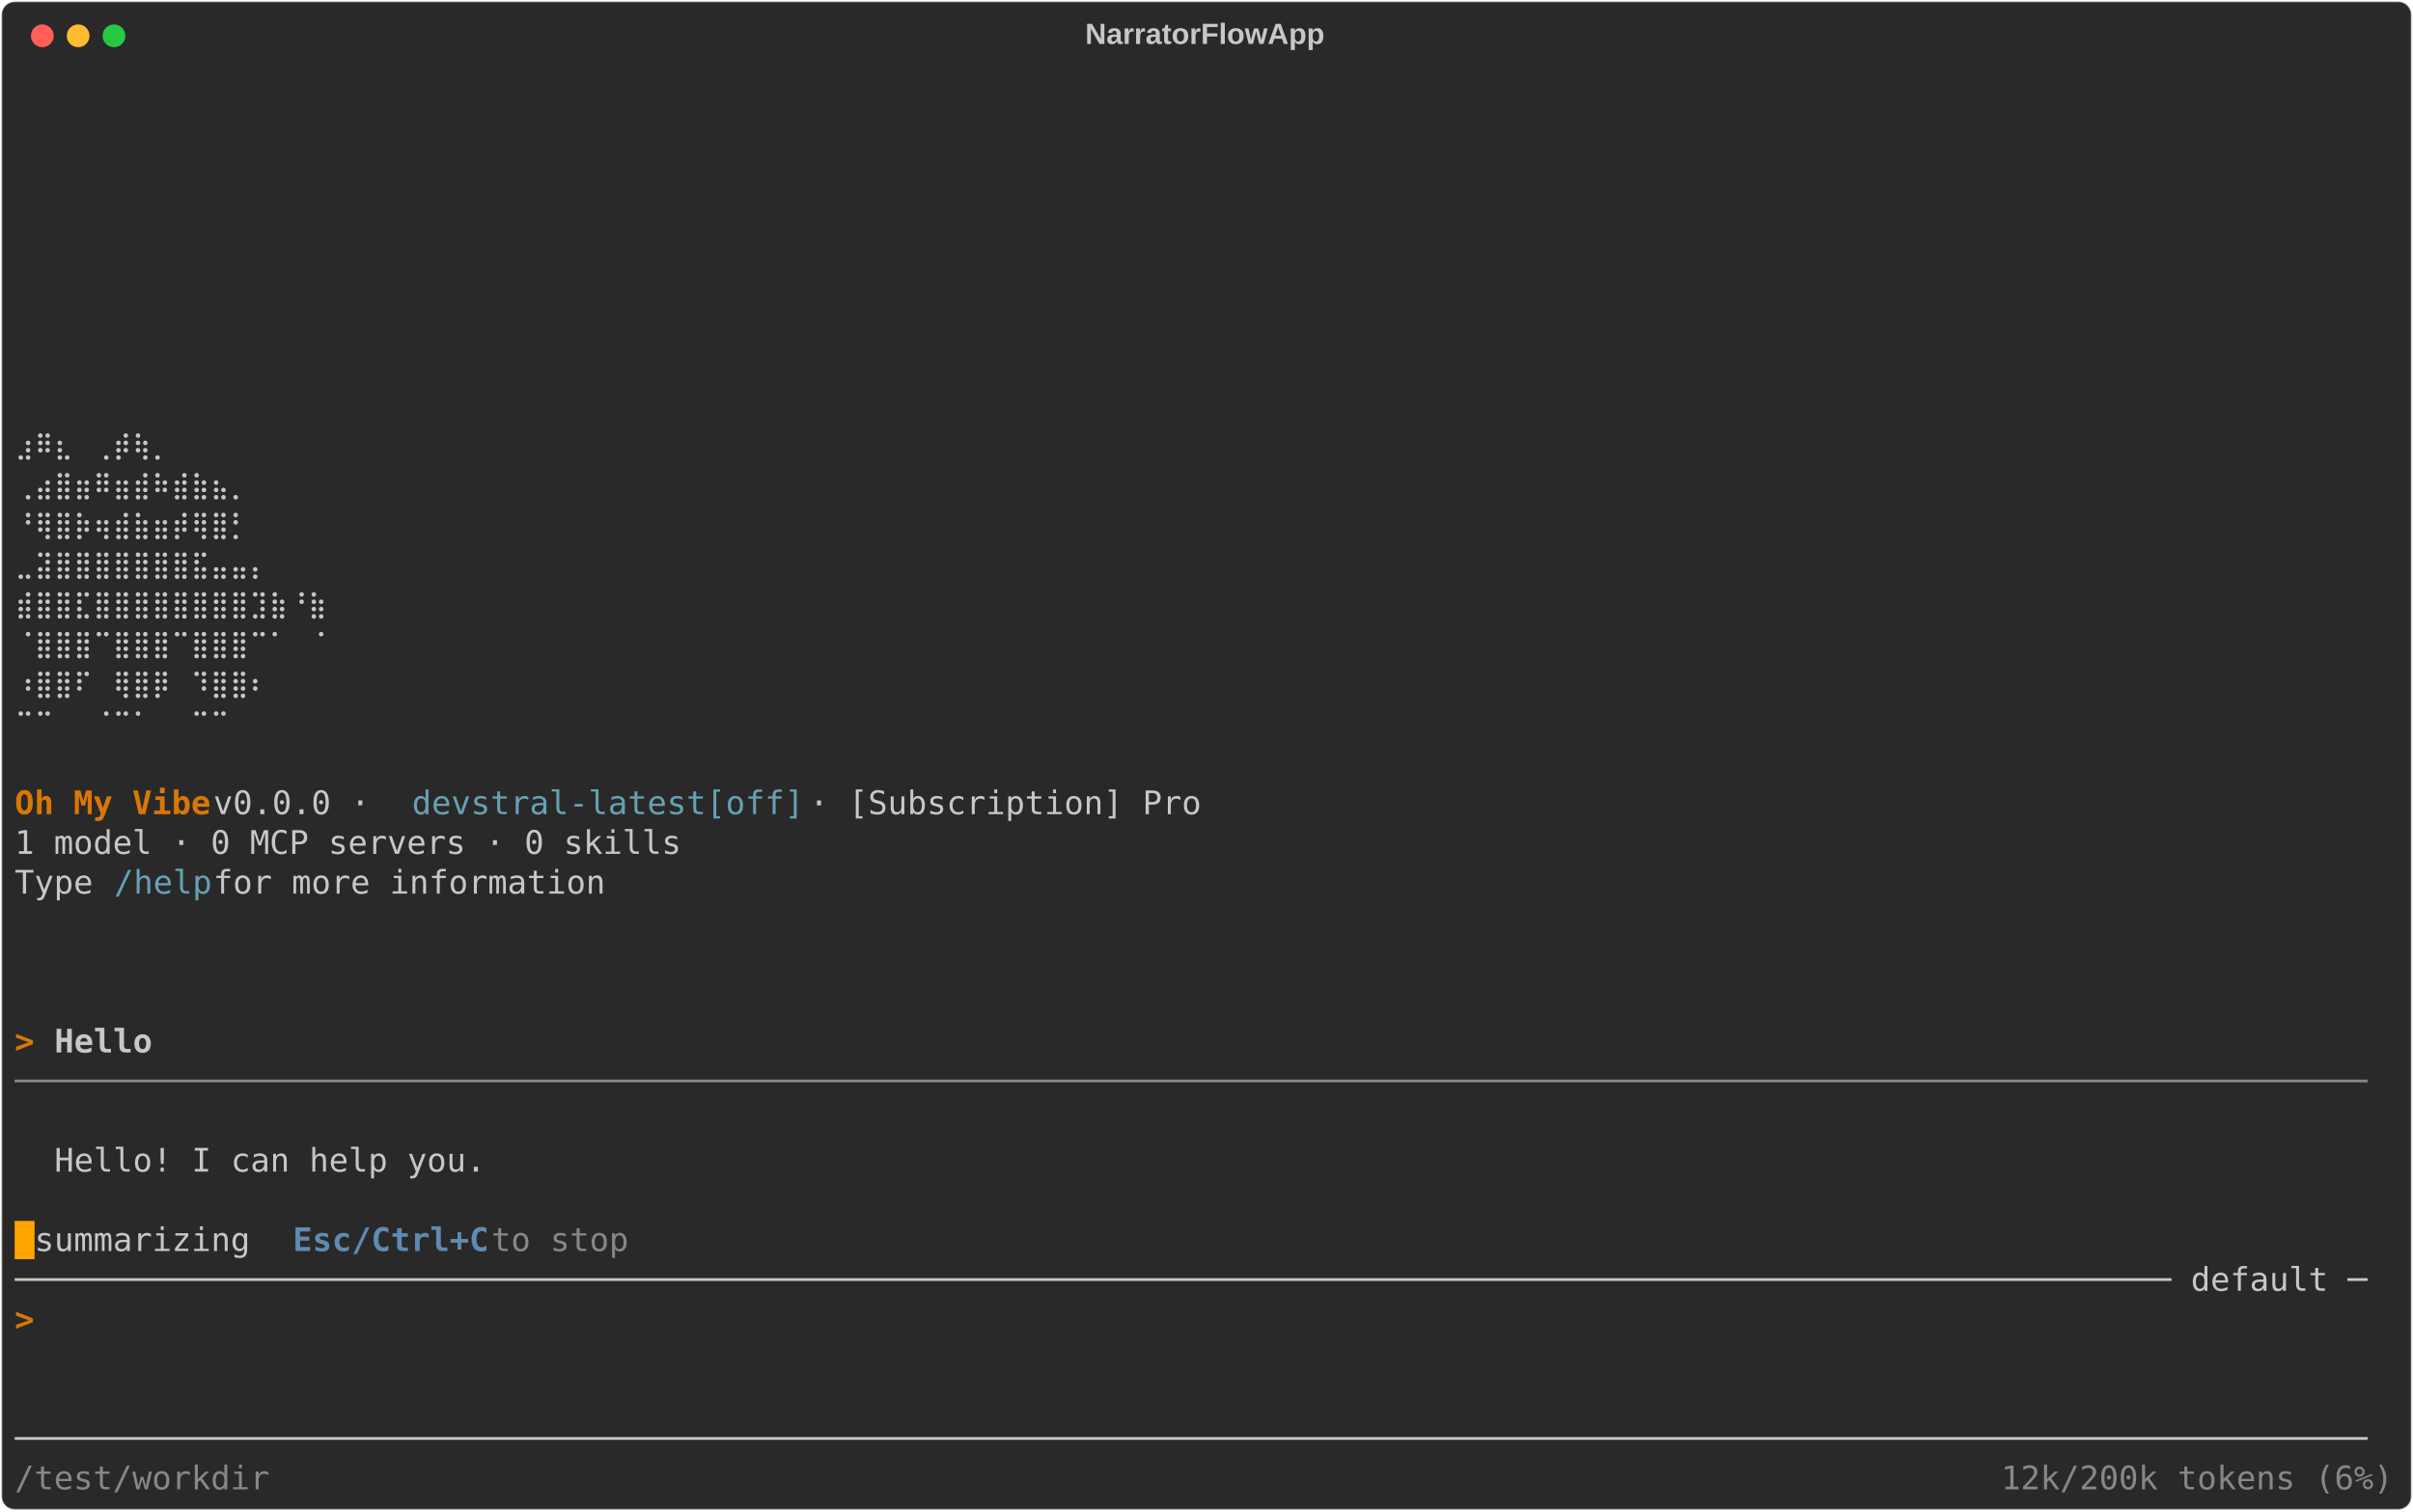
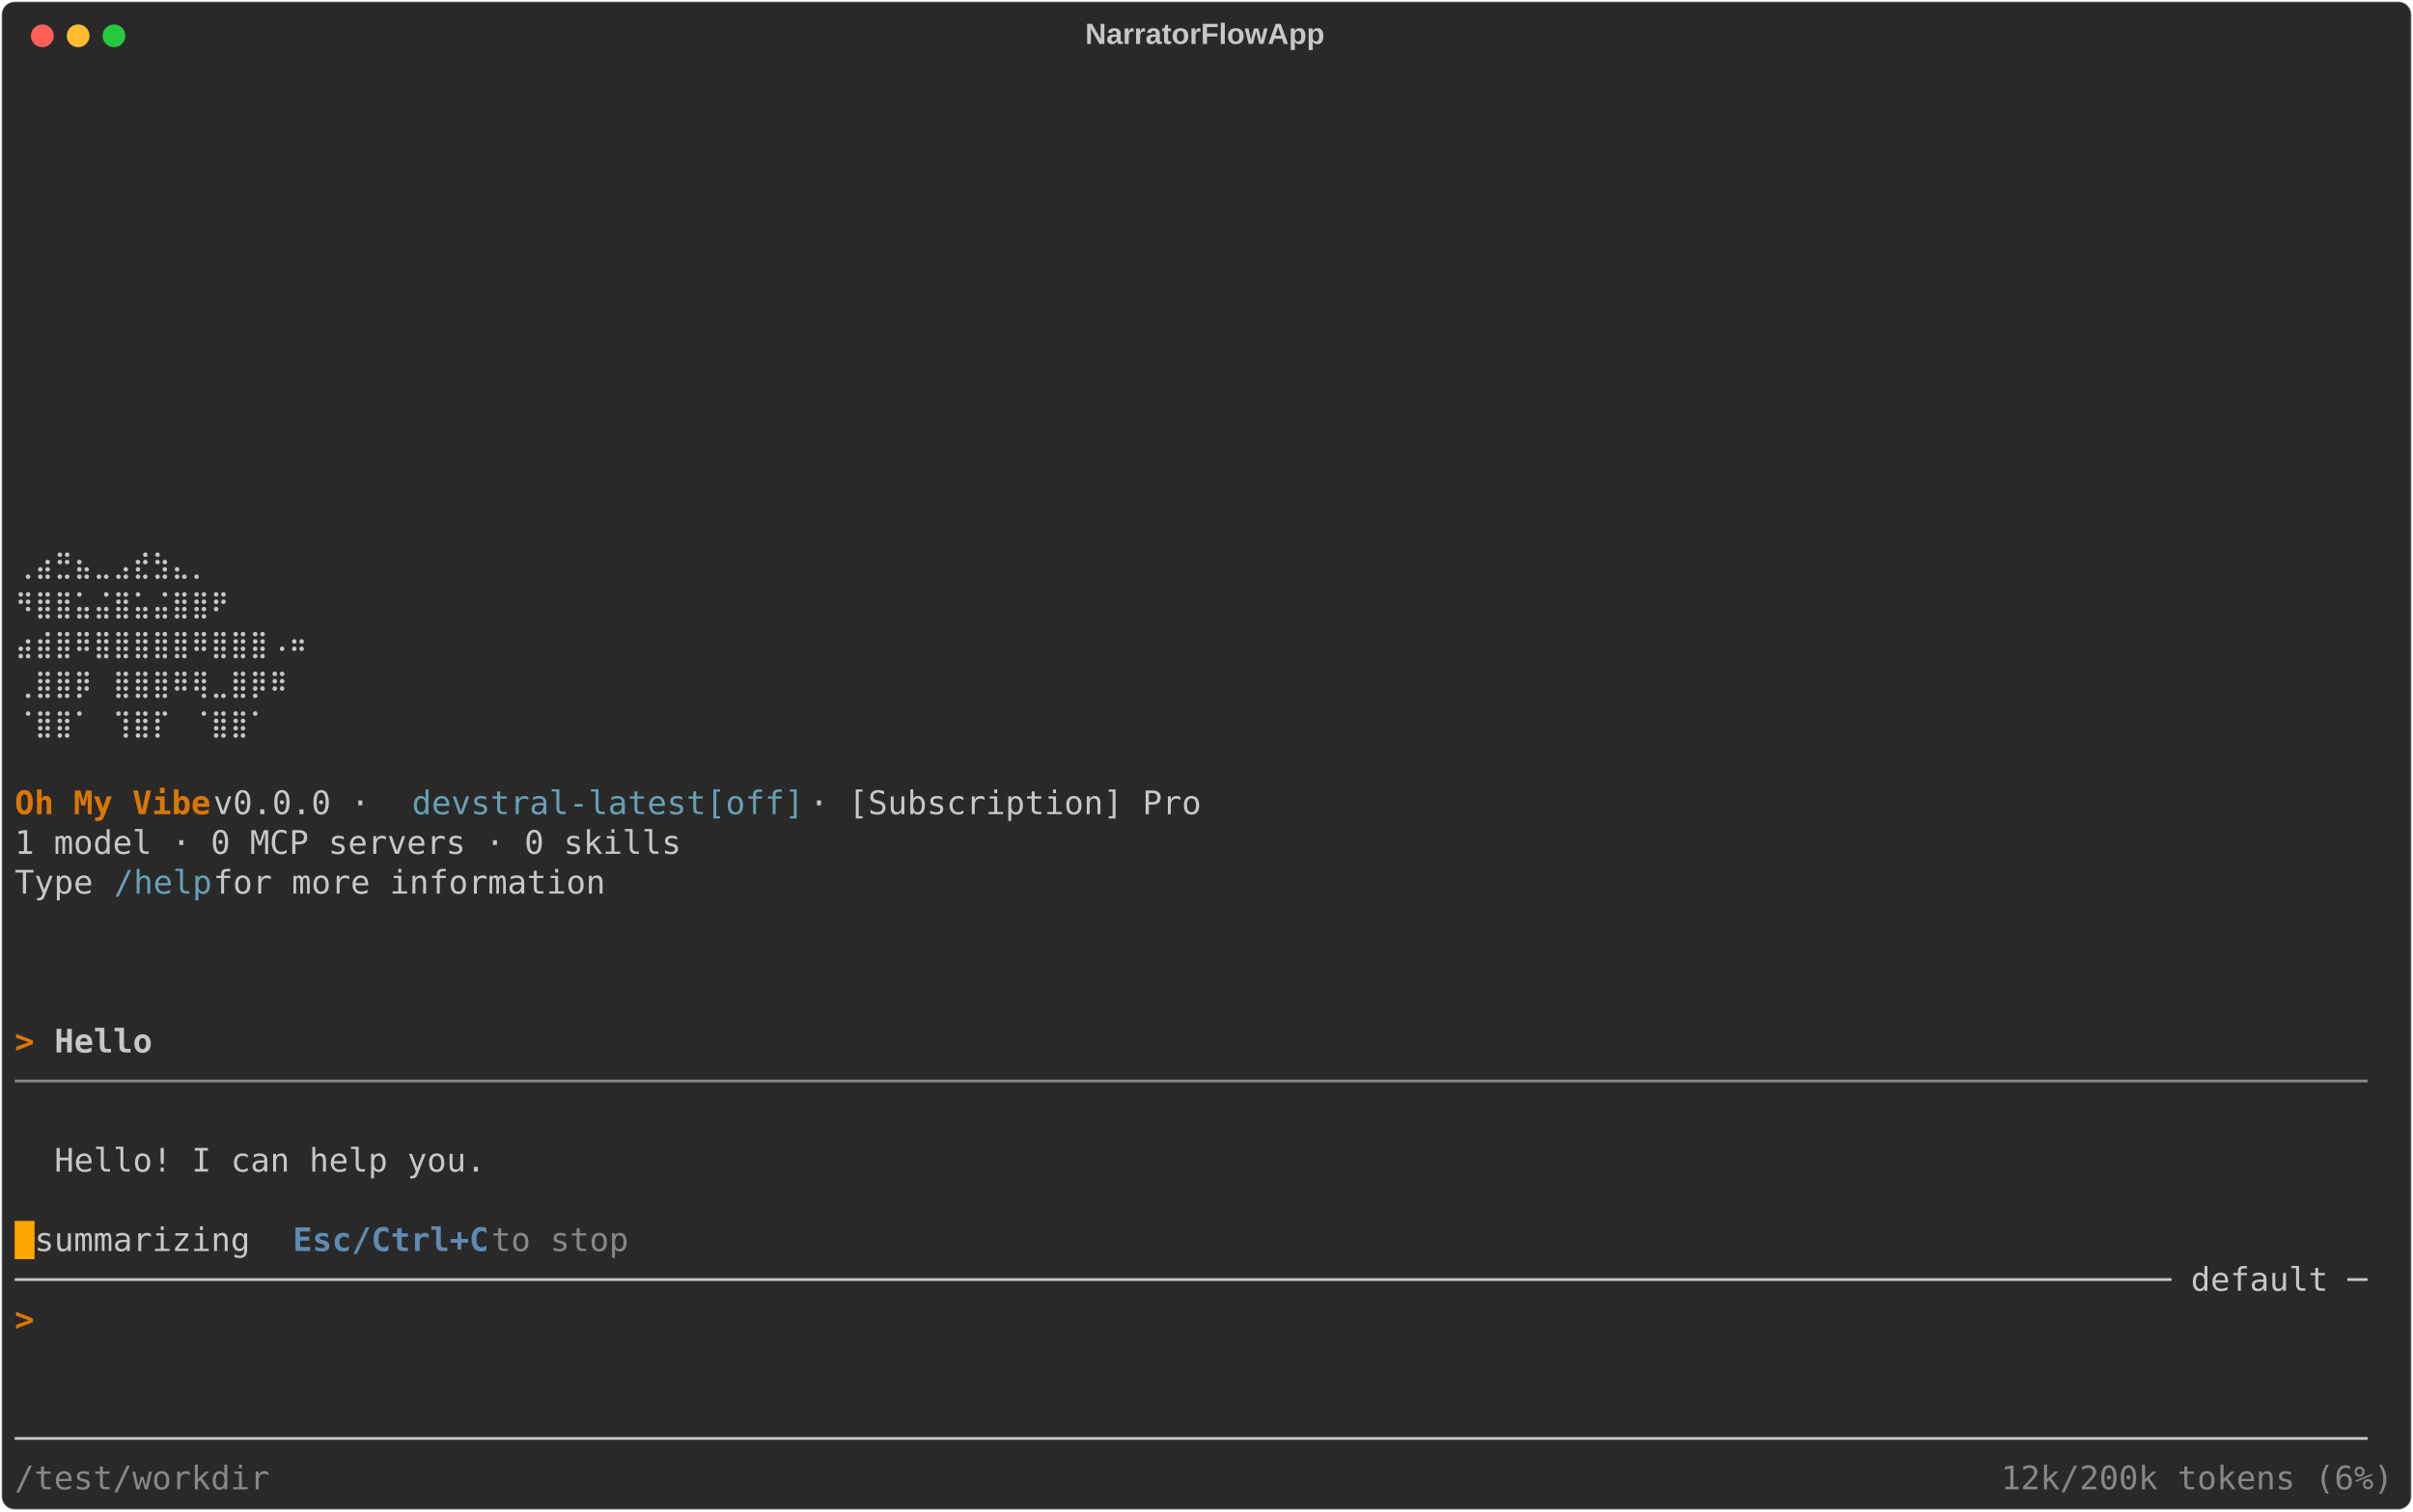
<svg xmlns="http://www.w3.org/2000/svg" class="rich-terminal" viewBox="0 0 1482 928.4">
  <style>

    @font-face {
        font-family: "Fira Code";
        src: local("FiraCode-Regular"),
                url("https://cdnjs.cloudflare.com/ajax/libs/firacode/6.2.0/woff2/FiraCode-Regular.woff2") format("woff2"),
                url("https://cdnjs.cloudflare.com/ajax/libs/firacode/6.2.0/woff/FiraCode-Regular.woff") format("woff");
        font-style: normal;
        font-weight: 400;
    }
    @font-face {
        font-family: "Fira Code";
        src: local("FiraCode-Bold"),
                url("https://cdnjs.cloudflare.com/ajax/libs/firacode/6.2.0/woff2/FiraCode-Bold.woff2") format("woff2"),
                url("https://cdnjs.cloudflare.com/ajax/libs/firacode/6.2.0/woff/FiraCode-Bold.woff") format("woff");
        font-style: bold;
        font-weight: 700;
    }

    .terminal-matrix {
        font-family: Fira Code, monospace;
        font-size: 20px;
        line-height: 24.4px;
        font-variant-east-asian: full-width;
    }

    .terminal-title {
        font-size: 18px;
        font-weight: bold;
        font-family: arial;
    }

    .terminal-r1 { fill: #c5c8c6 }
.terminal-r2 { fill: #d97706;font-weight: bold }
.terminal-r3 { fill: #68a0b3 }
.terminal-r4 { fill: #c5c8c6;font-weight: bold }
.terminal-r5 { fill: #868887 }
.terminal-r6 { fill: #ffa500;font-weight: bold }
.terminal-r7 { fill: #608ab1;font-weight: bold }
    </style>
  <defs>
    <clipPath id="terminal-clip-terminal">
      <rect x="0" y="0" width="1463.0" height="877.4" />
    </clipPath>
    <clipPath id="terminal-line-0">
      <rect x="0" y="1.5" width="1464" height="24.65" />
    </clipPath>
    <clipPath id="terminal-line-1">
      <rect x="0" y="25.9" width="1464" height="24.65" />
    </clipPath>
    <clipPath id="terminal-line-2">
      <rect x="0" y="50.3" width="1464" height="24.65" />
    </clipPath>
    <clipPath id="terminal-line-3">
      <rect x="0" y="74.7" width="1464" height="24.65" />
    </clipPath>
    <clipPath id="terminal-line-4">
      <rect x="0" y="99.1" width="1464" height="24.65" />
    </clipPath>
    <clipPath id="terminal-line-5">
      <rect x="0" y="123.5" width="1464" height="24.65" />
    </clipPath>
    <clipPath id="terminal-line-6">
      <rect x="0" y="147.9" width="1464" height="24.65" />
    </clipPath>
    <clipPath id="terminal-line-7">
      <rect x="0" y="172.3" width="1464" height="24.65" />
    </clipPath>
    <clipPath id="terminal-line-8">
      <rect x="0" y="196.7" width="1464" height="24.65" />
    </clipPath>
    <clipPath id="terminal-line-9">
      <rect x="0" y="221.1" width="1464" height="24.65" />
    </clipPath>
    <clipPath id="terminal-line-10">
      <rect x="0" y="245.5" width="1464" height="24.65" />
    </clipPath>
    <clipPath id="terminal-line-11">
      <rect x="0" y="269.9" width="1464" height="24.65" />
    </clipPath>
    <clipPath id="terminal-line-12">
      <rect x="0" y="294.3" width="1464" height="24.65" />
    </clipPath>
    <clipPath id="terminal-line-13">
      <rect x="0" y="318.7" width="1464" height="24.65" />
    </clipPath>
    <clipPath id="terminal-line-14">
      <rect x="0" y="343.1" width="1464" height="24.65" />
    </clipPath>
    <clipPath id="terminal-line-15">
      <rect x="0" y="367.5" width="1464" height="24.65" />
    </clipPath>
    <clipPath id="terminal-line-16">
      <rect x="0" y="391.9" width="1464" height="24.65" />
    </clipPath>
    <clipPath id="terminal-line-17">
      <rect x="0" y="416.3" width="1464" height="24.65" />
    </clipPath>
    <clipPath id="terminal-line-18">
      <rect x="0" y="440.7" width="1464" height="24.65" />
    </clipPath>
    <clipPath id="terminal-line-19">
      <rect x="0" y="465.1" width="1464" height="24.65" />
    </clipPath>
    <clipPath id="terminal-line-20">
      <rect x="0" y="489.5" width="1464" height="24.65" />
    </clipPath>
    <clipPath id="terminal-line-21">
      <rect x="0" y="513.9" width="1464" height="24.65" />
    </clipPath>
    <clipPath id="terminal-line-22">
      <rect x="0" y="538.3" width="1464" height="24.65" />
    </clipPath>
    <clipPath id="terminal-line-23">
      <rect x="0" y="562.7" width="1464" height="24.65" />
    </clipPath>
    <clipPath id="terminal-line-24">
      <rect x="0" y="587.1" width="1464" height="24.65" />
    </clipPath>
    <clipPath id="terminal-line-25">
      <rect x="0" y="611.5" width="1464" height="24.65" />
    </clipPath>
    <clipPath id="terminal-line-26">
      <rect x="0" y="635.9" width="1464" height="24.65" />
    </clipPath>
    <clipPath id="terminal-line-27">
      <rect x="0" y="660.3" width="1464" height="24.65" />
    </clipPath>
    <clipPath id="terminal-line-28">
      <rect x="0" y="684.7" width="1464" height="24.65" />
    </clipPath>
    <clipPath id="terminal-line-29">
      <rect x="0" y="709.1" width="1464" height="24.65" />
    </clipPath>
    <clipPath id="terminal-line-30">
      <rect x="0" y="733.5" width="1464" height="24.65" />
    </clipPath>
    <clipPath id="terminal-line-31">
      <rect x="0" y="757.9" width="1464" height="24.65" />
    </clipPath>
    <clipPath id="terminal-line-32">
      <rect x="0" y="782.3" width="1464" height="24.65" />
    </clipPath>
    <clipPath id="terminal-line-33">
      <rect x="0" y="806.7" width="1464" height="24.65" />
    </clipPath>
    <clipPath id="terminal-line-34">
      <rect x="0" y="831.1" width="1464" height="24.65" />
    </clipPath>
  </defs>
  <rect fill="#292929" stroke="rgba(255,255,255,0.35)" stroke-width="1" x="1" y="1" width="1480" height="926.4" rx="8" />
  <text class="terminal-title" fill="#c5c8c6" text-anchor="middle" x="740" y="27">NarratorFlowApp</text>
  <g transform="translate(26,22)">
    <circle cx="0" cy="0" r="7" fill="#ff5f57" />
    <circle cx="22" cy="0" r="7" fill="#febc2e" />
    <circle cx="44" cy="0" r="7" fill="#28c840" />
  </g>
  <g transform="translate(9, 41)" clip-path="url(#terminal-clip-terminal)">
    <g class="terminal-matrix">
      <text class="terminal-r1" x="1464" y="20" textLength="12.2" clip-path="url(#terminal-line-0)">
</text>
      <text class="terminal-r1" x="1464" y="44.4" textLength="12.2" clip-path="url(#terminal-line-1)">
</text>
      <text class="terminal-r1" x="1464" y="68.8" textLength="12.2" clip-path="url(#terminal-line-2)">
</text>
      <text class="terminal-r1" x="1464" y="93.2" textLength="12.2" clip-path="url(#terminal-line-3)">
</text>
      <text class="terminal-r1" x="1464" y="117.6" textLength="12.2" clip-path="url(#terminal-line-4)">
</text>
      <text class="terminal-r1" x="1464" y="142" textLength="12.2" clip-path="url(#terminal-line-5)">
</text>
      <text class="terminal-r1" x="1464" y="166.4" textLength="12.2" clip-path="url(#terminal-line-6)">
</text>
      <text class="terminal-r1" x="1464" y="190.8" textLength="12.2" clip-path="url(#terminal-line-7)">
</text>
      <text class="terminal-r1" x="1464" y="215.2" textLength="12.2" clip-path="url(#terminal-line-8)">
</text>
-       <text class="terminal-r1" x="0" y="239.6" textLength="219.6" clip-path="url(#terminal-line-9)">   ⣰⠿⣆ ⢀⡾⢷⡀       </text>
      <text class="terminal-r1" x="1464" y="239.6" textLength="12.2" clip-path="url(#terminal-line-9)">
</text>
-       <text class="terminal-r1" x="0" y="264" textLength="219.6" clip-path="url(#terminal-line-10)"> ⢀⣴⣿⣶⠿⣶⣾⠷⣾⣷⣦⡀     </text>
      <text class="terminal-r1" x="1464" y="264" textLength="12.2" clip-path="url(#terminal-line-10)">
</text>
-       <text class="terminal-r1" x="0" y="288.4" textLength="219.6" clip-path="url(#terminal-line-11)"> ⠘⢿⣿⡷⢶⣾⣷⣶⡾⢿⣿⡃     </text>
      <text class="terminal-r1" x="1464" y="288.4" textLength="12.2" clip-path="url(#terminal-line-11)">
</text>
-       <text class="terminal-r1" x="0" y="312.8" textLength="219.6" clip-path="url(#terminal-line-12)">  ⣀⣽⣿⣿⣿⣿⣿⣿⣿⣯⣤⣤⡄   </text>
+       <text class="terminal-r1" x="0" y="312.8" textLength="219.6" clip-path="url(#terminal-line-12)">  ⢀⣴⣛⣦⣀⣠⣞⣳⣄⡀      </text>
      <text class="terminal-r1" x="1464" y="312.8" textLength="12.2" clip-path="url(#terminal-line-12)">
</text>
-       <text class="terminal-r1" x="0" y="337.2" textLength="219.6" clip-path="url(#terminal-line-13)"> ⣾⣿⣿⣏⣿⣿⣿⣿⣿⣿⣿⣿⣹⣷⠘⣷ </text>
+       <text class="terminal-r1" x="0" y="337.2" textLength="219.6" clip-path="url(#terminal-line-13)">  ⠻⣿⣿⣥⣬⣿⣥⣬⣿⣿⠟     </text>
      <text class="terminal-r1" x="1464" y="337.2" textLength="12.2" clip-path="url(#terminal-line-13)">
</text>
-       <text class="terminal-r1" x="0" y="361.6" textLength="219.6" clip-path="url(#terminal-line-14)"> ⠈⣿⣿⣿⠉⣿⣿⣿⠉⣿⣿⣿⠉⠁ ⠈ </text>
+       <text class="terminal-r1" x="0" y="361.6" textLength="219.6" clip-path="url(#terminal-line-14)"> ⣴⣾⣿⠿⣿⣿⣿⣿⣿⠿⣿⣿⣿⠠⠶  </text>
      <text class="terminal-r1" x="1464" y="361.6" textLength="12.2" clip-path="url(#terminal-line-14)">
</text>
-       <text class="terminal-r1" x="0" y="386" textLength="219.6" clip-path="url(#terminal-line-15)"> ⠰⣿⣿⠏ ⢿⣿⡿ ⠹⣿⣿⠆    </text>
+       <text class="terminal-r1" x="0" y="386" textLength="219.6" clip-path="url(#terminal-line-15)">⢀⣿⣿⡿ ⣿⣿⣿⠿⢿⣀⣿⡿⠿    </text>
      <text class="terminal-r1" x="1464" y="386" textLength="12.2" clip-path="url(#terminal-line-15)">
</text>
-       <text class="terminal-r1" x="0" y="410.4" textLength="219.6" clip-path="url(#terminal-line-16)">  ⠉⠉  ⠈⠉⠁  ⠉⠉     </text>
+       <text class="terminal-r1" x="0" y="410.4" textLength="219.6" clip-path="url(#terminal-line-16)">⠈⣿⣿⠁ ⢹⣿⡏ ⠈⣿⣿⠁     </text>
      <text class="terminal-r1" x="1464" y="410.4" textLength="12.2" clip-path="url(#terminal-line-16)">
</text>
      <text class="terminal-r1" x="1464" y="434.8" textLength="12.2" clip-path="url(#terminal-line-17)">
</text>
      <text class="terminal-r2" x="0" y="459.2" textLength="122" clip-path="url(#terminal-line-18)">Oh My Vibe</text>
      <text class="terminal-r1" x="122" y="459.2" textLength="122" clip-path="url(#terminal-line-18)"> v0.0.0 · </text>
      <text class="terminal-r3" x="244" y="459.2" textLength="244" clip-path="url(#terminal-line-18)">devstral-latest[off]</text>
      <text class="terminal-r1" x="488" y="459.2" textLength="256.2" clip-path="url(#terminal-line-18)"> · [Subscription] Pro</text>
      <text class="terminal-r1" x="1464" y="459.2" textLength="12.2" clip-path="url(#terminal-line-18)">
</text>
      <text class="terminal-r1" x="0" y="483.6" textLength="414.8" clip-path="url(#terminal-line-19)">1 model · 0 MCP servers · 0 skills</text>
      <text class="terminal-r1" x="1464" y="483.6" textLength="12.2" clip-path="url(#terminal-line-19)">
</text>
      <text class="terminal-r1" x="0" y="508" textLength="61" clip-path="url(#terminal-line-20)">Type </text>
      <text class="terminal-r3" x="61" y="508" textLength="61" clip-path="url(#terminal-line-20)">/help</text>
      <text class="terminal-r1" x="122" y="508" textLength="256.2" clip-path="url(#terminal-line-20)"> for more information</text>
      <text class="terminal-r1" x="1464" y="508" textLength="12.2" clip-path="url(#terminal-line-20)">
</text>
      <text class="terminal-r1" x="1464" y="532.4" textLength="12.2" clip-path="url(#terminal-line-21)">
</text>
      <text class="terminal-r1" x="1464" y="556.8" textLength="12.2" clip-path="url(#terminal-line-22)">
</text>
      <text class="terminal-r1" x="1464" y="581.2" textLength="12.2" clip-path="url(#terminal-line-23)">
</text>
      <text class="terminal-r2" x="0" y="605.6" textLength="24.4" clip-path="url(#terminal-line-24)">&gt; </text>
      <text class="terminal-r4" x="24.4" y="605.6" textLength="61" clip-path="url(#terminal-line-24)">Hello</text>
      <text class="terminal-r1" x="1464" y="605.6" textLength="12.2" clip-path="url(#terminal-line-24)">
</text>
      <text class="terminal-r5" x="0" y="630" textLength="1464" clip-path="url(#terminal-line-25)">────────────────────────────────────────────────────────────────────────────────────────────────────────────────────────</text>
      <text class="terminal-r1" x="1464" y="630" textLength="12.2" clip-path="url(#terminal-line-25)">
</text>
      <text class="terminal-r1" x="1464" y="654.4" textLength="12.2" clip-path="url(#terminal-line-26)">
</text>
      <text class="terminal-r1" x="24.4" y="678.8" textLength="268.4" clip-path="url(#terminal-line-27)">Hello! I can help you.</text>
      <text class="terminal-r1" x="1464" y="678.8" textLength="12.2" clip-path="url(#terminal-line-27)">
</text>
      <text class="terminal-r1" x="1464" y="703.2" textLength="12.2" clip-path="url(#terminal-line-28)">
</text>
      <text class="terminal-r6" x="0" y="727.6" textLength="12.2" clip-path="url(#terminal-line-29)">█</text>
      <text class="terminal-r1" x="12.2" y="727.6" textLength="158.6" clip-path="url(#terminal-line-29)"> summarizing </text>
      <text class="terminal-r7" x="170.8" y="727.6" textLength="122" clip-path="url(#terminal-line-29)">Esc/Ctrl+C</text>
      <text class="terminal-r5" x="292.8" y="727.6" textLength="97.6" clip-path="url(#terminal-line-29)"> to stop</text>
      <text class="terminal-r1" x="1464" y="727.6" textLength="12.2" clip-path="url(#terminal-line-29)">
</text>
      <text class="terminal-r1" x="0" y="752" textLength="1464" clip-path="url(#terminal-line-30)">────────────────────────────────────────────────────────────────────────────────────────────────────────────── default ─</text>
      <text class="terminal-r1" x="1464" y="752" textLength="12.2" clip-path="url(#terminal-line-30)">
</text>
      <text class="terminal-r2" x="0" y="776.4" textLength="12.2" clip-path="url(#terminal-line-31)">&gt;</text>
      <text class="terminal-r1" x="1464" y="776.4" textLength="12.2" clip-path="url(#terminal-line-31)">
</text>
      <text class="terminal-r1" x="1464" y="800.8" textLength="12.2" clip-path="url(#terminal-line-32)">
</text>
      <text class="terminal-r1" x="1464" y="825.2" textLength="12.2" clip-path="url(#terminal-line-33)">
</text>
      <text class="terminal-r1" x="0" y="849.6" textLength="1464" clip-path="url(#terminal-line-34)">────────────────────────────────────────────────────────────────────────────────────────────────────────────────────────</text>
      <text class="terminal-r1" x="1464" y="849.6" textLength="12.2" clip-path="url(#terminal-line-34)">
</text>
      <text class="terminal-r5" x="0" y="874" textLength="158.6" clip-path="url(#terminal-line-35)">/test/workdir</text>
      <text class="terminal-r5" x="1220" y="874" textLength="244" clip-path="url(#terminal-line-35)">12k/200k tokens (6%)</text>
    </g>
  </g>
</svg>
